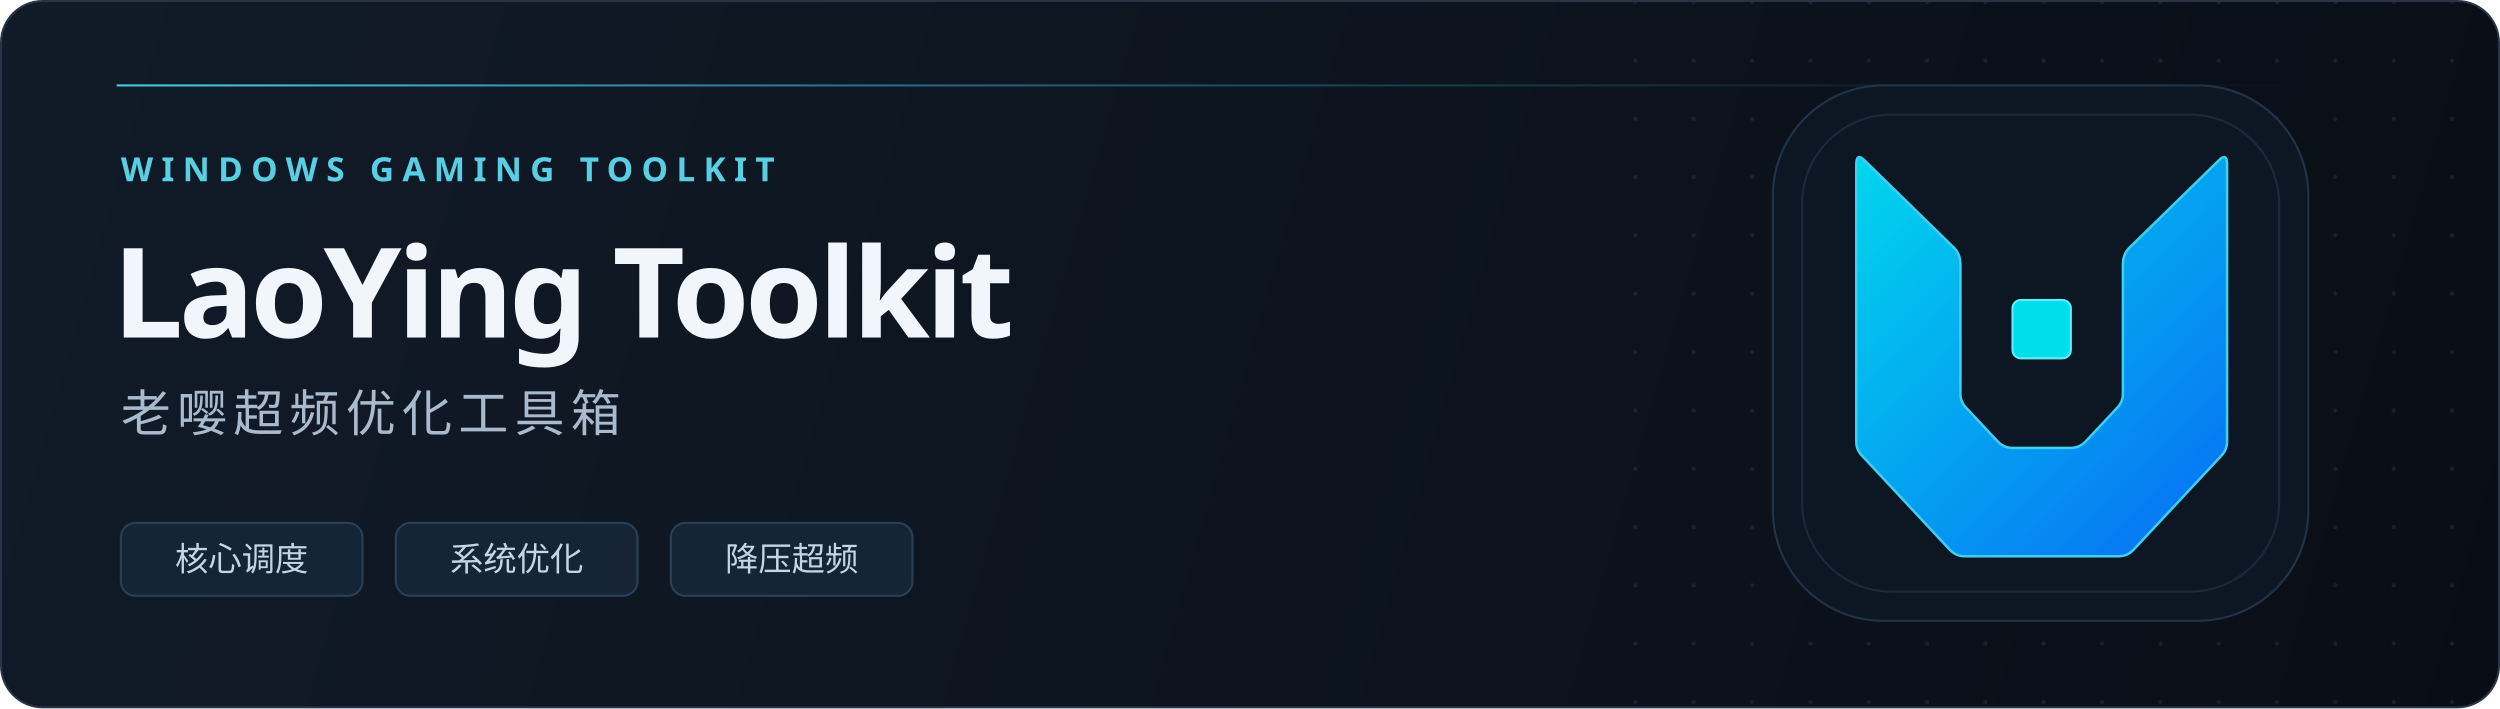
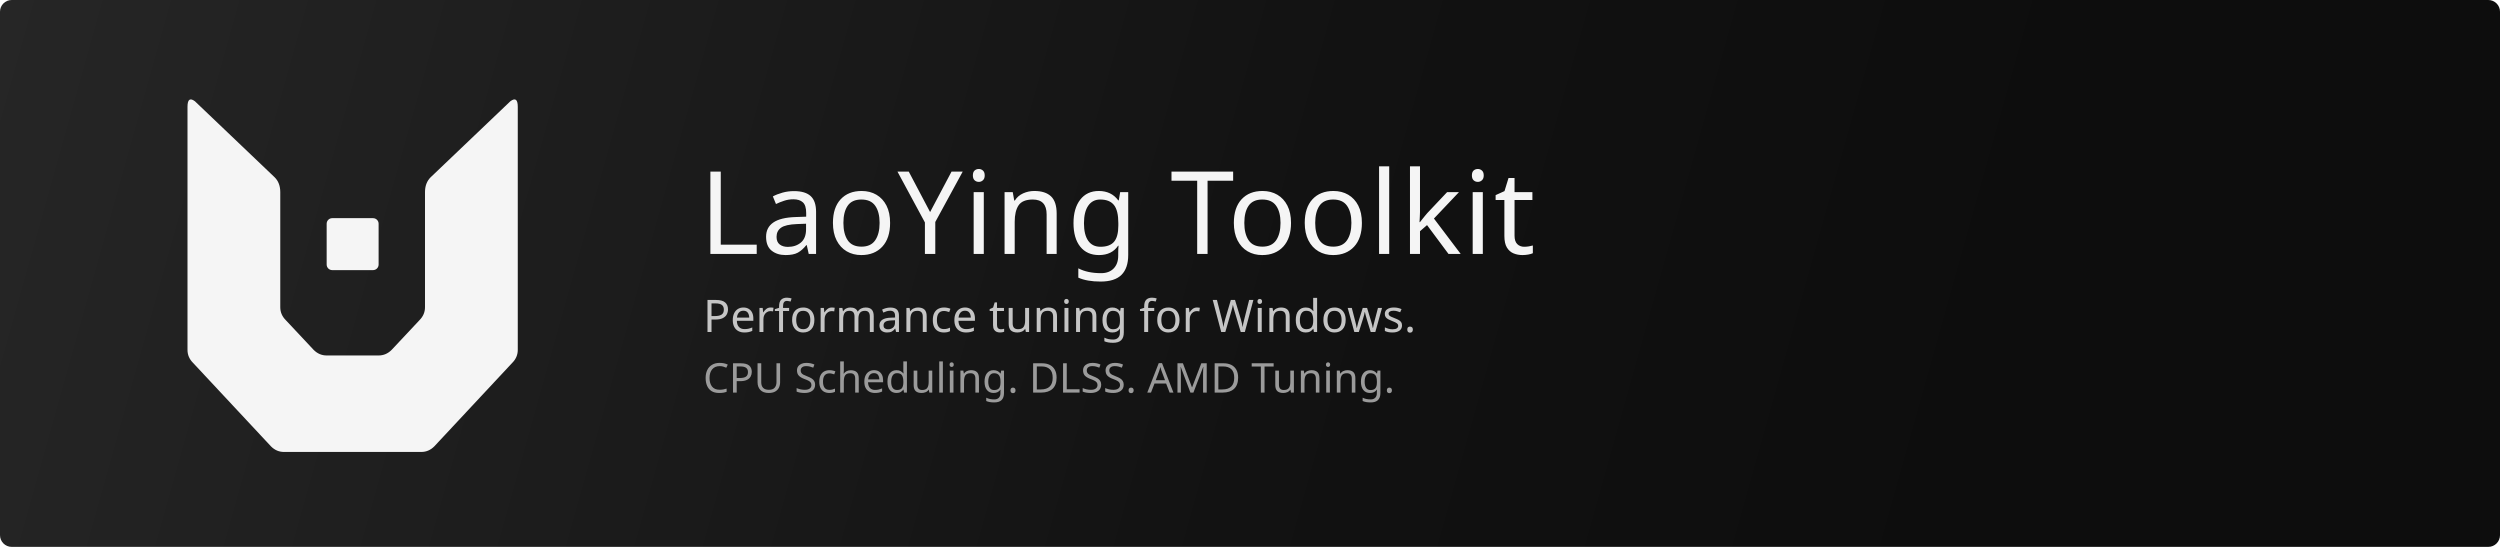
- <svg xmlns="http://www.w3.org/2000/svg" width="1200" height="340" viewBox="0 0 1200 340" fill="none" role="img" aria-labelledby="title desc">
+ <svg xmlns="http://www.w3.org/2000/svg" width="1280" height="280" viewBox="0 0 1280 280" fill="none" role="img" aria-labelledby="title desc">
  <defs>
-     <linearGradient id="background" x1="0" y1="0" x2="1200" y2="340" gradientUnits="userSpaceOnUse">
-       <stop stop-color="#111B28" />
-       <stop offset="1" stop-color="#090E16" />
+     <linearGradient id="background" x1="0" y1="0" x2="1000" y2="280" gradientUnits="userSpaceOnUse">
+       <stop stop-color="#262626" />
+       <stop offset="0.65" stop-color="#121212" />
+       <stop offset="1" stop-color="#0D0D0D" />
    </linearGradient>
-     <linearGradient id="brand" x1="878" y1="68" x2="1090" y2="278" gradientUnits="userSpaceOnUse">
-       <stop stop-color="#00E0EC" />
-       <stop offset="1" stop-color="#0867F5" />
-     </linearGradient>
-     <linearGradient id="line" x1="56" y1="0" x2="1144" y2="0" gradientUnits="userSpaceOnUse">
-       <stop stop-color="#45CFE5" />
-       <stop offset="1" stop-color="#163047" stop-opacity="0" />
-     </linearGradient>
-     <pattern id="grid" width="28" height="28" patternUnits="userSpaceOnUse">
-       <circle cx="1" cy="1" r="1" fill="#69809B" fill-opacity="0.16" />
-     </pattern>
  </defs>
-   <rect x="0.5" y="0.5" width="1199" height="339" rx="20" fill="url(#background)" stroke="#263446" />
-   <path d="M760 1H1180A19 19 0 0 1 1199 20V320A19 19 0 0 1 1180 339H760Z" fill="url(#grid)" />
-   <path d="M56 41H1144" stroke="url(#line)" />
-   <g font-family="Segoe UI, Microsoft YaHei, PingFang SC, sans-serif">
-     <text x="58" y="87" fill="#59CFE4" font-size="16" font-weight="600" letter-spacing="4">WINDOWS GAMING TOOLKIT</text>
-     <text x="54" y="162" fill="#F1F6FC" font-size="60" font-weight="700" letter-spacing="-2">LaoYing Toolkit</text>
-     <text x="58" y="207" fill="#A9BACD" font-size="24" letter-spacing="3">老嘤超频优化工具箱</text>
-     <g font-size="16" fill="#C6D4E3" text-anchor="middle">
-       <rect x="58" y="251" width="116" height="35" rx="7" fill="#152536" stroke="#294057" />
-       <text x="116" y="274">核心调度</text>
-       <rect x="190" y="251" width="116" height="35" rx="7" fill="#152536" stroke="#294057" />
-       <text x="248" y="274">系统优化</text>
-       <rect x="322" y="251" width="116" height="35" rx="7" fill="#152536" stroke="#294057" />
-       <text x="380" y="274">降压超频</text>
-     </g>
+   <rect width="1280" height="280" rx="6" fill="url(#background)" />
+   <g transform="translate(96 49) scale(0.95)" fill="#F5F5F5">
+     <path d="M4 3Q0 0 0 6V137Q0 141 3 144L45 189Q48 192 52 192H126Q130 192 133 189L175 144Q178 141 178 137V6Q178 0 174 3L131 44Q128 47 128 52V114Q128 118 125 121L110 137Q107 140 103 140H75Q71 140 68 137L53 121Q50 118 50 114V52Q50 47 47 44Z" />
+     <rect x="75" y="66" width="28" height="28" rx="3" />
  </g>
-   <rect x="851" y="41" width="257" height="257" rx="53" fill="#0D1723" stroke="#203349" />
-   <rect x="865" y="55" width="229" height="229" rx="43" stroke="#1A293B" />
-   <path d="M895 91Q891 87 891 93V226Q891 230 894 233L936 278Q939 281 943 281H1017Q1021 281 1024 278L1066 233Q1069 230 1069 226V93Q1069 87 1065 91L1022 133Q1019 136 1019 141V203Q1019 207 1016 210L1001 226Q998 229 994 229H966Q962 229 959 226L944 210Q941 207 941 203V141Q941 136 938 133Z" fill="url(#brand)" stroke="#42CFEF" stroke-width="1.2" transform="translate(0 -14)" />
-   <rect x="966" y="144" width="28" height="28" rx="4" fill="#00DDEB" stroke="#60EDFC" />
+   <g font-family="Bahnschrift, Segoe UI, sans-serif" font-weight="300">
+     <text x="358" y="130" fill="#F5F5F5" font-size="59" letter-spacing="0.6">LaoYing Toolkit</text>
+     <text x="360" y="170" fill="#C5C5C5" font-size="23">Performance tuning for Windows.</text>
+     <text x="360" y="201" fill="#9B9B9B" font-size="21">CPU Scheduling. DLSS. AMD Tuning.</text>
+   </g>
</svg>
